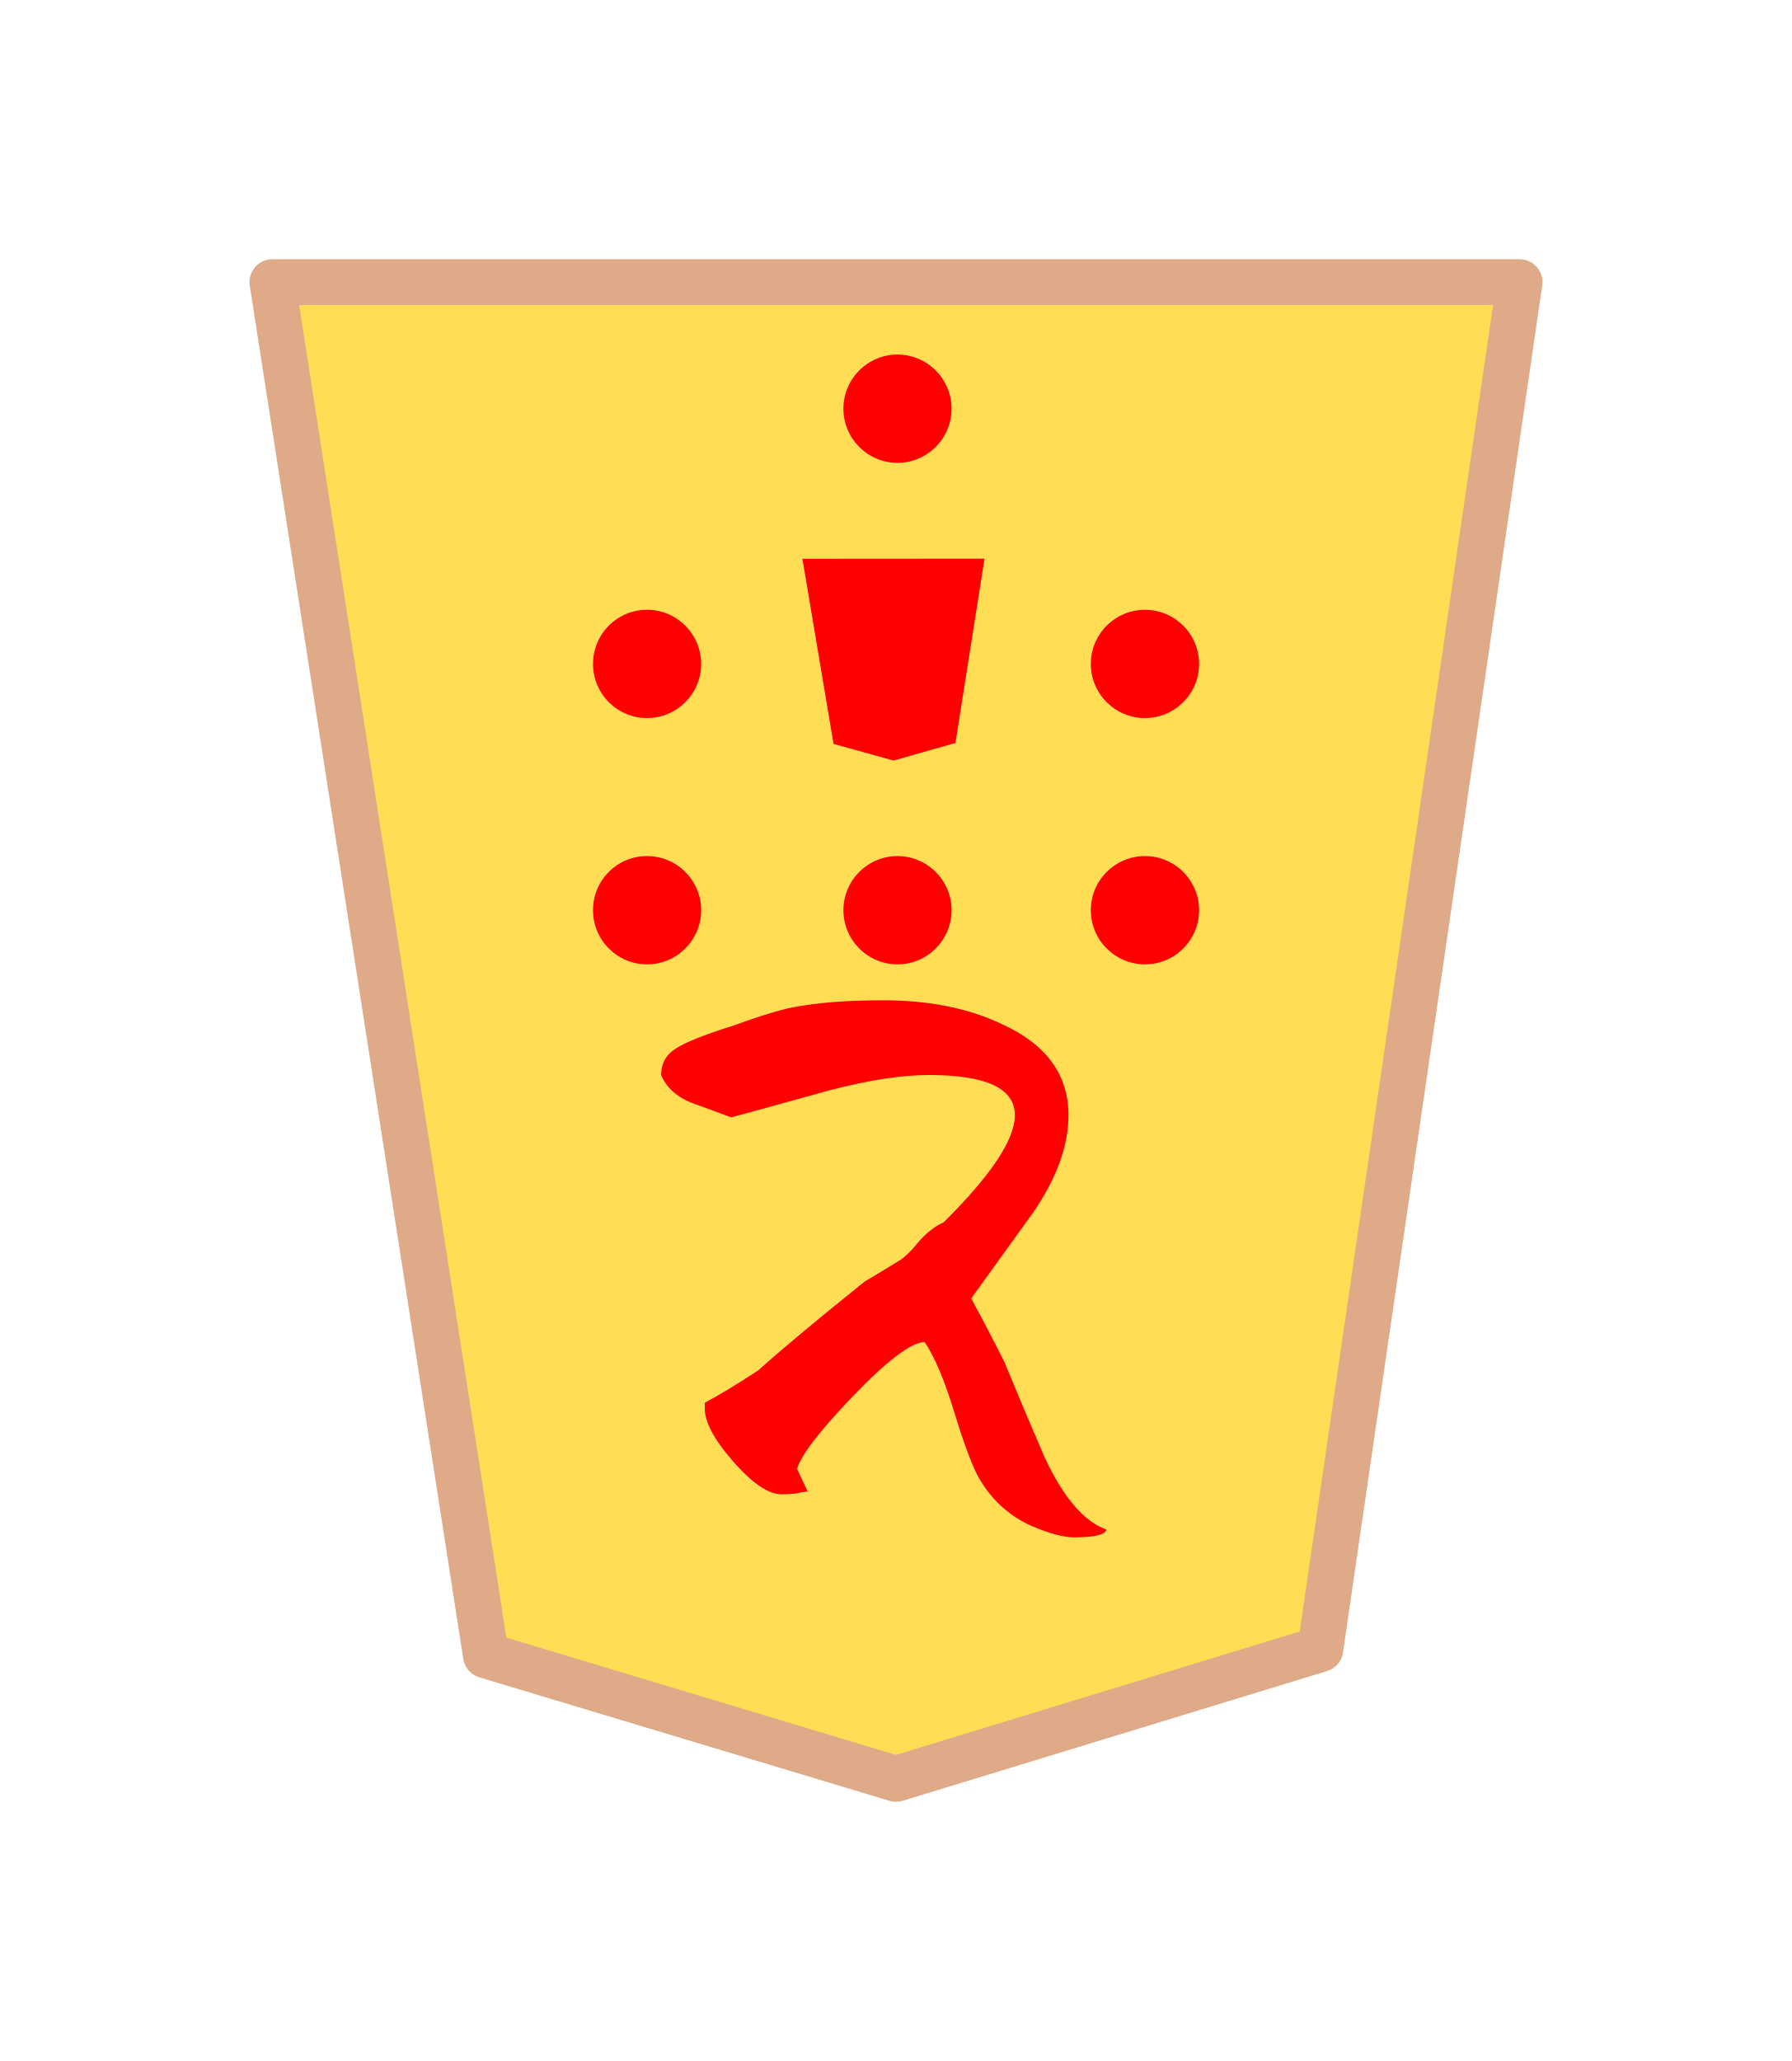
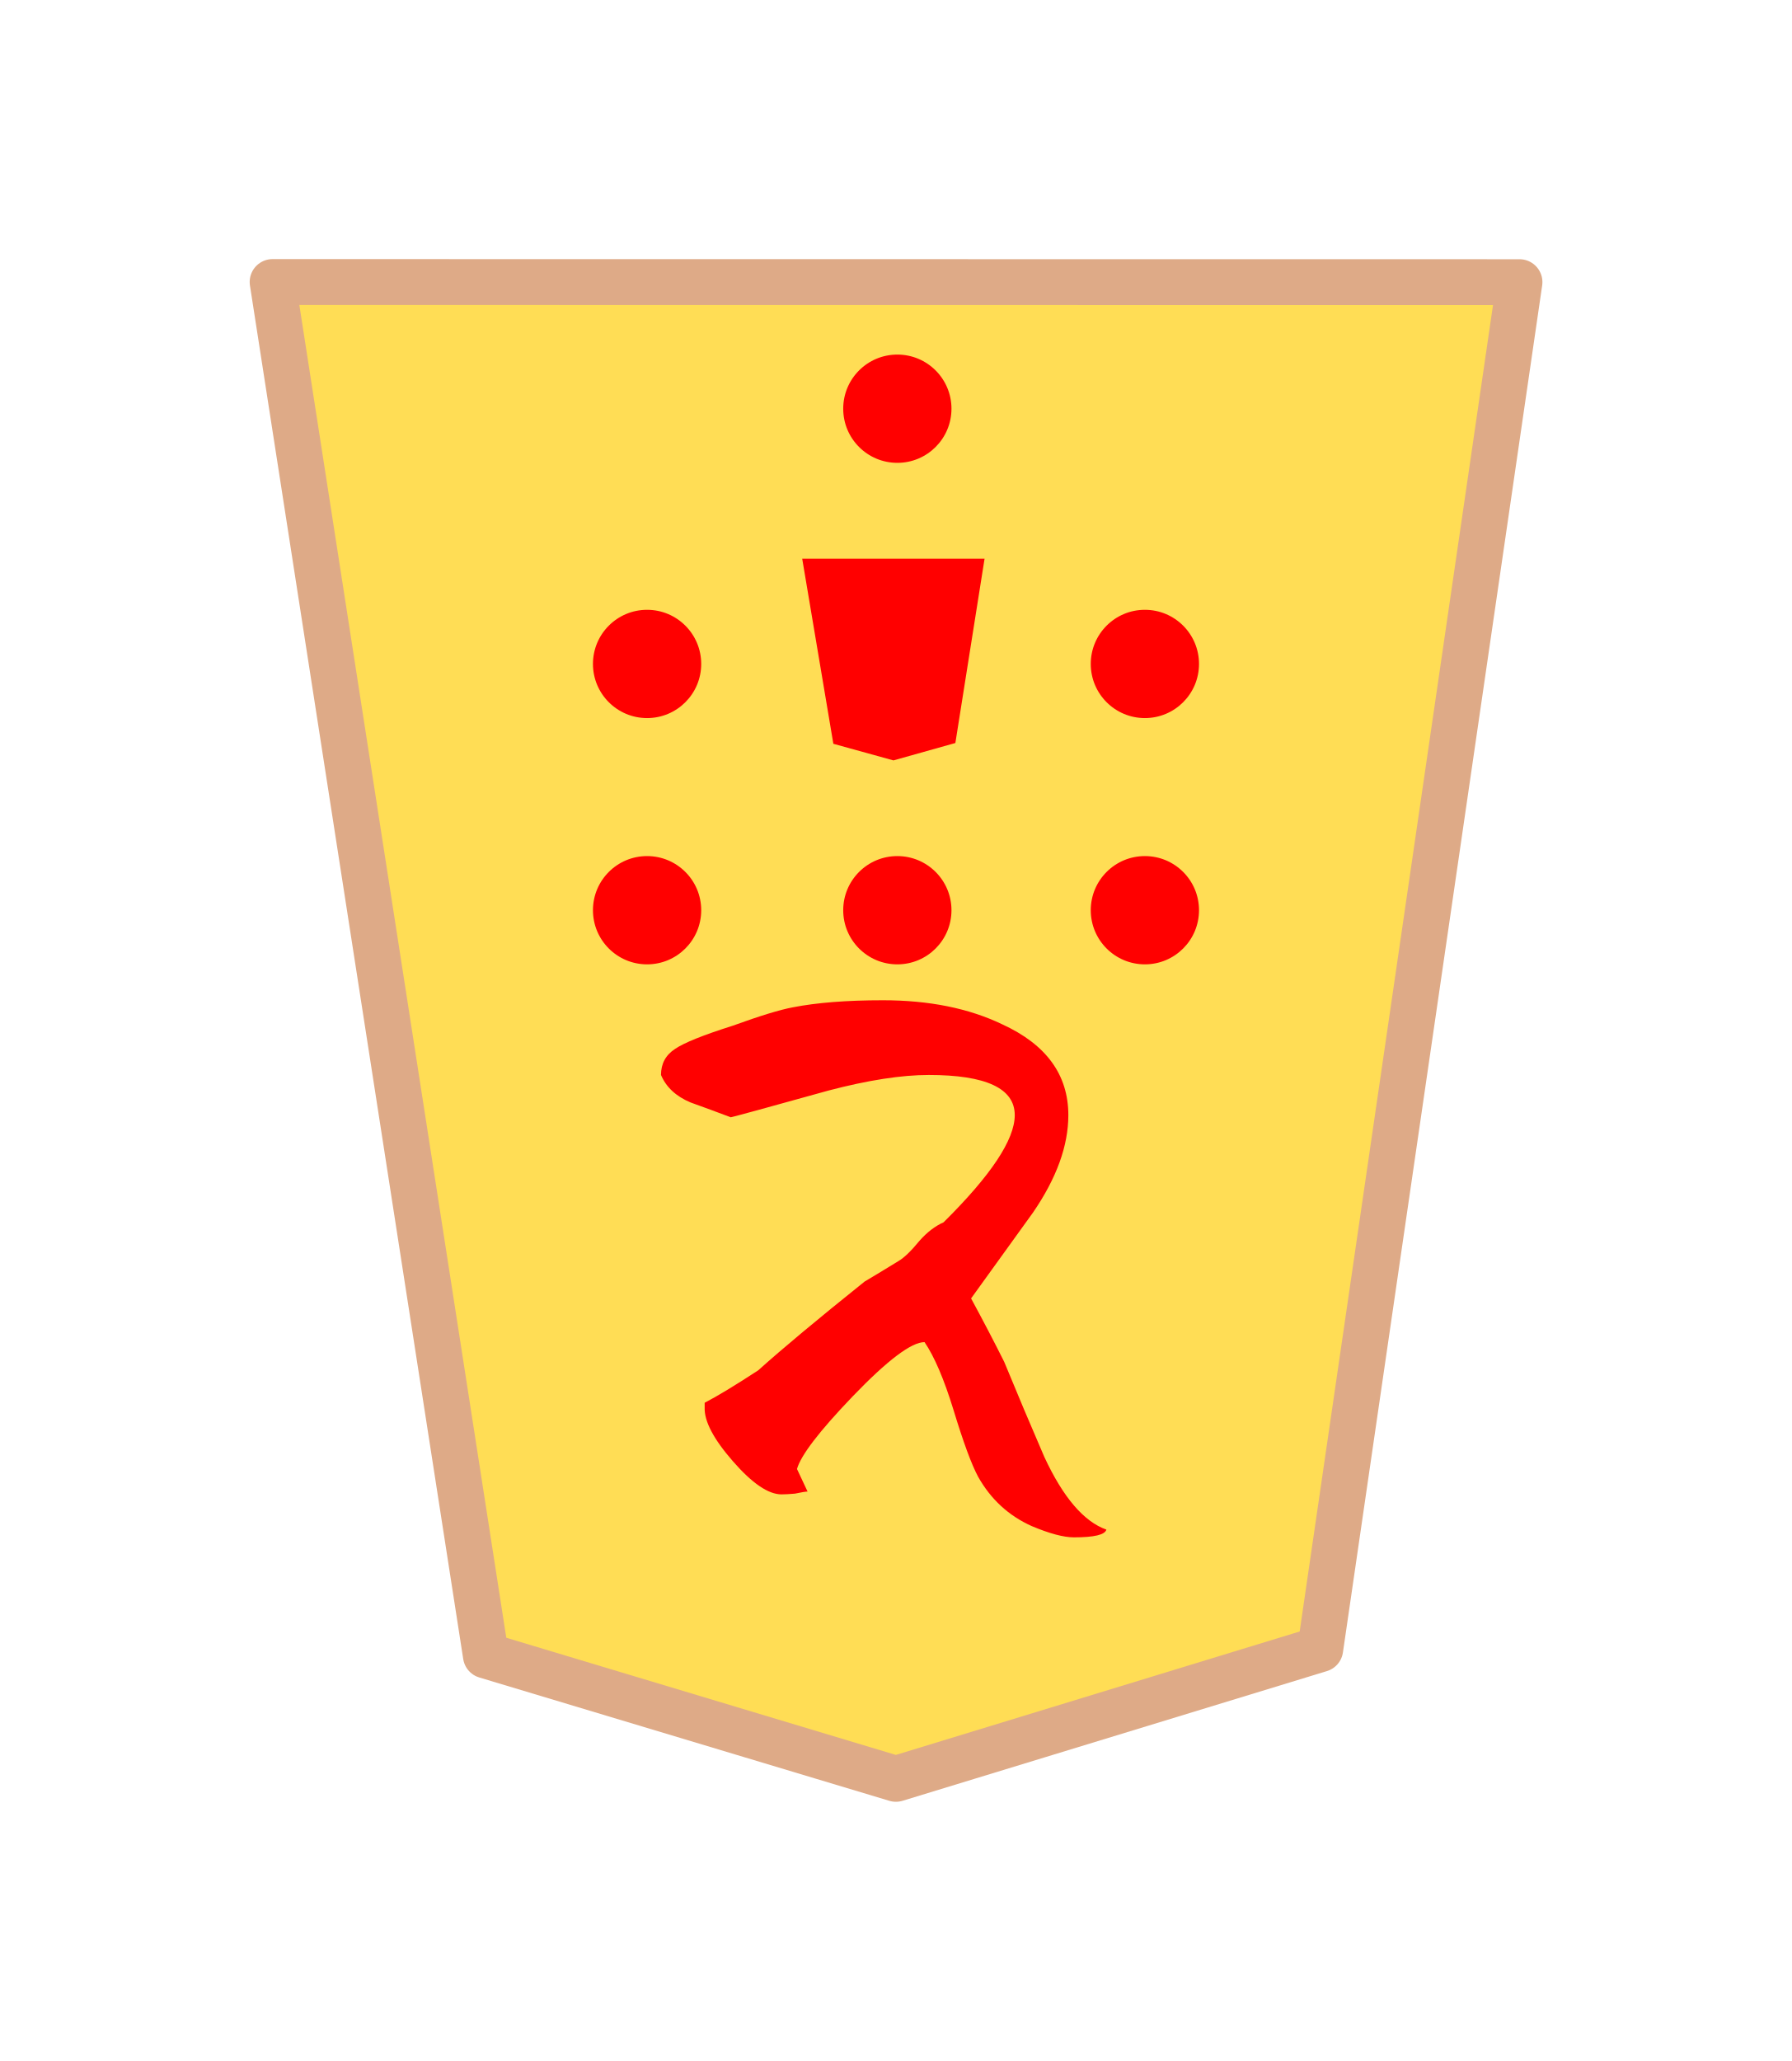
- <svg xmlns="http://www.w3.org/2000/svg" width="52.175" height="60" viewBox="0 0 13.805 15.875" version="1.1" id="svg11805">
-   <defs id="defs11799">
-     <clipPath clipPathUnits="userSpaceOnUse" id="clipPath2597">
-       <path d="M -9.79e-7,612.12 H 936.12 V 0 H -2.948e-6" clip-rule="evenodd" id="path2595" />
-     </clipPath>
-     <clipPath clipPathUnits="userSpaceOnUse" id="clipPath2597-8">
-       <path d="M -9.79e-7,612.12 H 936.12 V 0 H -2.948e-6" clip-rule="evenodd" id="path2595-4" />
-     </clipPath>
-     <clipPath clipPathUnits="userSpaceOnUse" id="clipPath2711">
-       <path d="M 0,0 H 936.12 V 612.12 H 0 Z" clip-rule="evenodd" id="path2709" />
-     </clipPath>
-     <clipPath clipPathUnits="userSpaceOnUse" id="clipPath2691">
-       <path d="M 0,0 H 936.12 V 612.12 H 0 Z" clip-rule="evenodd" id="path2689" />
-     </clipPath>
-     <clipPath clipPathUnits="userSpaceOnUse" id="clipPath2731">
-       <path d="M 0,0 H 936.12 V 612.12 H 0 Z" clip-rule="evenodd" id="path2729" />
-     </clipPath>
-     <clipPath clipPathUnits="userSpaceOnUse" id="clipPath1869">
-       <path d="M 0,0 H 936.12 V 612.12 H 0 Z" clip-rule="evenodd" id="path1867" />
-     </clipPath>
-     <clipPath clipPathUnits="userSpaceOnUse" id="clipPath1979">
-       <path d="M 0,0 H 936.12 V 612.12 H 0 Z" clip-rule="evenodd" id="path1977" />
-     </clipPath>
-     <clipPath clipPathUnits="userSpaceOnUse" id="clipPath1891">
-       <path d="M 0,0 H 936.12 V 612.12 H 0 Z" clip-rule="evenodd" id="path1889" />
-     </clipPath>
-     <clipPath clipPathUnits="userSpaceOnUse" id="clipPath1913">
-       <path d="M 0,0 H 936.12 V 612.12 H 0 Z" clip-rule="evenodd" id="path1911" />
-     </clipPath>
-     <clipPath clipPathUnits="userSpaceOnUse" id="clipPath1935">
-       <path d="M 0,0 H 936.12 V 612.12 H 0 Z" clip-rule="evenodd" id="path1933" />
-     </clipPath>
-     <clipPath clipPathUnits="userSpaceOnUse" id="clipPath2007">
-       <path d="M 0,0 H 936.12 V 612.12 H 0 Z" clip-rule="evenodd" id="path2005" />
-     </clipPath>
-     <clipPath clipPathUnits="userSpaceOnUse" id="clipPath2029">
-       <path d="M 0,0 H 936.12 V 612.12 H 0 Z" clip-rule="evenodd" id="path2027" />
-     </clipPath>
-     <clipPath clipPathUnits="userSpaceOnUse" id="clipPath1957">
-       <path d="M 0,0 H 936.12 V 612.12 H 0 Z" clip-rule="evenodd" id="path1955" />
-     </clipPath>
-     <clipPath clipPathUnits="userSpaceOnUse" id="clipPath2051">
-       <path d="M 0,0 H 936.12 V 612.12 H 0 Z" clip-rule="evenodd" id="path2049" />
-     </clipPath>
-     <clipPath clipPathUnits="userSpaceOnUse" id="clipPath2711-20">
-       <path d="M 0,0 H 936.12 V 612.12 H 0 Z" clip-rule="evenodd" id="path2709-1" />
-     </clipPath>
-     <clipPath clipPathUnits="userSpaceOnUse" id="clipPath2691-2">
-       <path d="M 0,0 H 936.12 V 612.12 H 0 Z" clip-rule="evenodd" id="path2689-4" />
-     </clipPath>
-     <clipPath clipPathUnits="userSpaceOnUse" id="clipPath2731-0">
-       <path d="M 0,0 H 936.12 V 612.12 H 0 Z" clip-rule="evenodd" id="path2729-2" />
-     </clipPath>
-     <clipPath clipPathUnits="userSpaceOnUse" id="clipPath1869-0">
-       <path d="M 0,0 H 936.12 V 612.12 H 0 Z" clip-rule="evenodd" id="path1867-1" />
-     </clipPath>
-     <clipPath clipPathUnits="userSpaceOnUse" id="clipPath1979-7">
-       <path d="M 0,0 H 936.12 V 612.12 H 0 Z" clip-rule="evenodd" id="path1977-1" />
-     </clipPath>
-     <clipPath clipPathUnits="userSpaceOnUse" id="clipPath1891-5">
-       <path d="M 0,0 H 936.12 V 612.12 H 0 Z" clip-rule="evenodd" id="path1889-9" />
-     </clipPath>
-     <clipPath clipPathUnits="userSpaceOnUse" id="clipPath1935-2">
-       <path d="M 0,0 H 936.12 V 612.12 H 0 Z" clip-rule="evenodd" id="path1933-8" />
-     </clipPath>
-     <clipPath clipPathUnits="userSpaceOnUse" id="clipPath2007-9">
-       <path d="M 0,0 H 936.12 V 612.12 H 0 Z" clip-rule="evenodd" id="path2005-5" />
-     </clipPath>
-     <clipPath clipPathUnits="userSpaceOnUse" id="clipPath2029-2">
-       <path d="M 0,0 H 936.12 V 612.12 H 0 Z" clip-rule="evenodd" id="path2027-8" />
-     </clipPath>
-     <clipPath clipPathUnits="userSpaceOnUse" id="clipPath1957-0">
-       <path d="M 0,0 H 936.12 V 612.12 H 0 Z" clip-rule="evenodd" id="path1955-0" />
-     </clipPath>
-     <clipPath clipPathUnits="userSpaceOnUse" id="clipPath2051-6">
-       <path d="M 0,0 H 936.12 V 612.12 H 0 Z" clip-rule="evenodd" id="path2049-3" />
-     </clipPath>
-     <clipPath clipPathUnits="userSpaceOnUse" id="clipPath1913-7">
-       <path d="M 0,0 H 936.12 V 612.12 H 0 Z" clip-rule="evenodd" id="path1911-7" />
+ <svg xmlns="http://www.w3.org/2000/svg" width="52.175" height="60" viewBox="0 0 13.805 15.875">
+   <defs>
+     <clipPath clipPathUnits="userSpaceOnUse" id="a">
+       <path d="M0 0h936.12v612.12H0z" clip-rule="evenodd" />
    </clipPath>
  </defs>
-   <g id="layer1">
-     <g id="g14191" transform="rotate(180,29.36577,25.96047)">
-       <path d="m 47.025,49.748 1.535,-10.53 3.269,-0.999 3.159,0.951 1.645,10.578 z" style="display:inline;fill:#ffdd55;stroke:#deaa87;stroke-width:0.353;stroke-linecap:butt;stroke-linejoin:round;stroke-miterlimit:10;stroke-dasharray:none;stroke-opacity:1" id="path2043" />
-       <path d="m 51.341,47.328 0.151,-0.952 0.321,-0.09 0.309,0.086 0.161,0.956 z" style="display:inline;fill:#ff0000;fill-opacity:1;fill-rule:evenodd;stroke:none;stroke-width:0.353" id="path2467" />
-       <path d="m 51.341,47.328 0.151,-0.952 0.321,-0.09 0.309,0.086 0.161,0.956 z" style="display:inline;fill:none;stroke:none;stroke-width:0.176;stroke-linecap:butt;stroke-linejoin:round;stroke-miterlimit:10;stroke-dasharray:none;stroke-opacity:1" id="path2469" />
-       <path d="m 53.33,46.807 c 0,-0.23 0.187,-0.417 0.417,-0.417 0.23,0 0.416,0.187 0.416,0.417 0,0.23 -0.185,0.417 -0.416,0.417 -0.23,0 -0.417,-0.187 -0.417,-0.417 z" style="display:inline;fill:#ff0000;fill-opacity:1;fill-rule:evenodd;stroke:none;stroke-width:0.353" id="path2487" />
-       <path d="m 53.33,46.807 c 0,-0.23 0.187,-0.417 0.417,-0.417 0.23,0 0.416,0.187 0.416,0.417 0,0.23 -0.185,0.417 -0.416,0.417 -0.23,0 -0.417,-0.187 -0.417,-0.417 z" style="display:inline;fill:none;stroke:none;stroke-width:0.176;stroke-linecap:butt;stroke-linejoin:round;stroke-miterlimit:10;stroke-dasharray:none;stroke-opacity:1" id="path2489" />
-       <path d="m 49.494,46.807 c 0,-0.23 0.187,-0.417 0.417,-0.417 0.23,0 0.417,0.187 0.417,0.417 0,0.23 -0.187,0.417 -0.417,0.417 -0.23,0 -0.417,-0.187 -0.417,-0.417 z" style="display:inline;fill:#ff0000;fill-opacity:1;fill-rule:evenodd;stroke:none;stroke-width:0.353" id="path2491" />
-       <path d="m 49.494,46.807 c 0,-0.23 0.187,-0.417 0.417,-0.417 0.23,0 0.417,0.187 0.417,0.417 0,0.23 -0.187,0.417 -0.417,0.417 -0.23,0 -0.417,-0.187 -0.417,-0.417 z" style="display:inline;fill:none;stroke:none;stroke-width:0.176;stroke-linecap:butt;stroke-linejoin:round;stroke-miterlimit:10;stroke-dasharray:none;stroke-opacity:1" id="path2493" />
-       <path d="m 53.33,44.91 c 0,-0.23 0.187,-0.417 0.417,-0.417 0.23,0 0.416,0.187 0.416,0.417 0,0.23 -0.185,0.417 -0.416,0.417 -0.23,0 -0.417,-0.187 -0.417,-0.417 z" style="display:inline;fill:#ff0000;fill-opacity:1;fill-rule:evenodd;stroke:none;stroke-width:0.353" id="path2495" />
-       <path d="m 53.33,44.91 c 0,-0.23 0.187,-0.417 0.417,-0.417 0.23,0 0.416,0.187 0.416,0.417 0,0.23 -0.185,0.417 -0.416,0.417 -0.23,0 -0.417,-0.187 -0.417,-0.417 z" style="display:inline;fill:none;stroke:none;stroke-width:0.176;stroke-linecap:butt;stroke-linejoin:round;stroke-miterlimit:10;stroke-dasharray:none;stroke-opacity:1" id="path2497" />
-       <path d="m 49.494,44.91 c 0,-0.23 0.187,-0.417 0.417,-0.417 0.23,0 0.417,0.187 0.417,0.417 0,0.23 -0.187,0.417 -0.417,0.417 -0.23,0 -0.417,-0.187 -0.417,-0.417 z" style="display:inline;fill:#ff0000;fill-opacity:1;fill-rule:evenodd;stroke:none;stroke-width:0.353" id="path2499" />
-       <path d="m 49.494,44.91 c 0,-0.23 0.187,-0.417 0.417,-0.417 0.23,0 0.417,0.187 0.417,0.417 0,0.23 -0.187,0.417 -0.417,0.417 -0.23,0 -0.417,-0.187 -0.417,-0.417 z" style="display:inline;fill:none;stroke:none;stroke-width:0.176;stroke-linecap:butt;stroke-linejoin:round;stroke-miterlimit:10;stroke-dasharray:none;stroke-opacity:1" id="path2501" />
-       <path d="m 51.401,44.91 c 0,-0.23 0.187,-0.417 0.417,-0.417 0.229,0 0.416,0.187 0.416,0.417 0,0.23 -0.187,0.417 -0.416,0.417 -0.23,0 -0.417,-0.187 -0.417,-0.417 z" style="display:inline;fill:#ff0000;fill-opacity:1;fill-rule:evenodd;stroke:none;stroke-width:0.353" id="path2503" />
-       <path d="m 51.401,44.91 c 0,-0.23 0.187,-0.417 0.417,-0.417 0.229,0 0.416,0.187 0.416,0.417 0,0.23 -0.187,0.417 -0.416,0.417 -0.23,0 -0.417,-0.187 -0.417,-0.417 z" style="display:inline;fill:none;stroke:none;stroke-width:0.176;stroke-linecap:butt;stroke-linejoin:round;stroke-miterlimit:10;stroke-dasharray:none;stroke-opacity:1" id="path2505" />
-       <path d="m 51.401,48.773 c 0,-0.23 0.187,-0.417 0.417,-0.417 0.229,0 0.416,0.187 0.416,0.417 0,0.23 -0.187,0.417 -0.416,0.417 -0.23,0 -0.417,-0.187 -0.417,-0.417 z" style="display:inline;fill:#ff0000;fill-opacity:1;fill-rule:evenodd;stroke:none;stroke-width:0.353" id="path2507" />
-       <path d="m 51.401,48.773 c 0,-0.23 0.187,-0.417 0.417,-0.417 0.229,0 0.416,0.187 0.416,0.417 0,0.23 -0.187,0.417 -0.416,0.417 -0.23,0 -0.417,-0.187 -0.417,-0.417 z" style="display:inline;fill:none;stroke:none;stroke-width:0.176;stroke-linecap:butt;stroke-linejoin:round;stroke-miterlimit:10;stroke-dasharray:none;stroke-opacity:1" id="path2509" />
-       <path d="m 51.147,47.618 0.224,-1.42 0.477,-0.135 0.462,0.128 0.24,1.426 z" style="display:inline;fill:#ff0000;fill-opacity:1;fill-rule:evenodd;stroke:none;stroke-width:0.353" id="path3081" />
-       <path d="m 51.147,47.618 0.224,-1.42 0.477,-0.135 0.462,0.128 0.24,1.426 z" style="display:inline;fill:none;stroke:none;stroke-width:0.176;stroke-linecap:butt;stroke-linejoin:round;stroke-miterlimit:10;stroke-dasharray:none;stroke-opacity:1" id="path3083" />
-       <g id="g2045" transform="matrix(0.1988397,0,0,-0.1988397,-112.0527,65.02399)" style="display:inline;stroke:none;stroke-width:1.774">
-         <g id="g2047" clip-path="url(#clipPath2051)" style="stroke:none;stroke-width:1.774">
-           <g aria-label="と" transform="matrix(1,0,0,-1,810.22,106.42)" id="text2055" style="font-variant:normal;font-weight:normal;font-size:27.96px;font-family:HakusyuKaisyo;-inkscape-font-specification:HakusyuKaisyo;writing-mode:lr-tb;fill:#ff0000;fill-opacity:1;fill-rule:nonzero;stroke:none;stroke-width:1.774">
-             <path d="m 7.072,-19.031 q 0.601,0 1.638,0.437 1.338,0.601 2.075,1.911 0.382,0.71 0.956,2.594 0.546,1.775 1.119,2.621 0.765,0 2.785,-2.102 1.939,-2.021 2.157,-2.812 l -0.41,-0.874 q 0.109,0 0.491,-0.082 0.328,-0.027 0.519,-0.027 0.765,0 1.884,1.283 1.119,1.283 1.092,2.075 v 0.191 q -0.737,0.382 -2.075,1.256 -1.365,1.229 -4.123,3.44 -0.464,0.273 -1.311,0.792 -0.328,0.191 -0.819,0.792 -0.437,0.491 -0.928,0.71 -2.758,2.73 -2.758,4.15 0,1.556 3.331,1.556 1.584,0 3.877,-0.601 3.632,-1.01 3.795,-1.038 0.792,0.3 1.556,0.573 0.846,0.355 1.147,1.065 0,0.655 -0.546,1.01 -0.519,0.355 -2.239,0.901 -1.584,0.573 -2.321,0.71 -1.393,0.273 -3.495,0.273 -2.676,0 -4.614,-0.928 -2.567,-1.174 -2.567,-3.522 0,-1.775 1.365,-3.768 1.201,-1.666 2.403,-3.331 -0.71,-1.311 -1.283,-2.457 -0.765,-1.857 -1.556,-3.686 -1.092,-2.348 -2.403,-2.812 0.082,-0.3 1.256,-0.3 z" style="stroke:none;stroke-width:1.774" id="path5642" />
-           </g>
-         </g>
-       </g>
-     </g>
+   <path d="M11.706 2.173l-1.535 10.53-3.269.999-3.159-.95L2.1 2.172z" fill="#fd5" stroke="#deaa87" stroke-width=".353" stroke-linejoin="round" stroke-miterlimit="10" />
+   <path d="M7.39 4.593l-.15.952-.321.09-.309-.085-.161-.957z" fill="red" fill-rule="evenodd" />
+   <path d="M7.39 4.593l-.15.952-.321.09-.309-.085-.161-.957z" fill="none" />
+   <path d="M5.402 5.114a.417.417 0 1 1-.834 0 .417.417 0 0 1 .834 0z" fill="red" fill-rule="evenodd" />
+   <path d="M5.402 5.114a.417.417 0 1 1-.834 0 .417.417 0 0 1 .834 0z" fill="none" />
+   <path d="M9.237 5.114a.417.417 0 1 1-.834 0 .417.417 0 0 1 .834 0z" fill="red" fill-rule="evenodd" />
+   <path d="M9.237 5.114a.417.417 0 1 1-.834 0 .417.417 0 0 1 .834 0z" fill="none" />
+   <path d="M5.402 7.011a.417.417 0 1 1-.834 0 .417.417 0 0 1 .834 0z" fill="red" fill-rule="evenodd" />
+   <path d="M5.402 7.011a.417.417 0 1 1-.834 0 .417.417 0 0 1 .834 0z" fill="none" />
+   <path d="M9.237 7.011a.417.417 0 1 1-.834 0 .417.417 0 0 1 .834 0z" fill="red" fill-rule="evenodd" />
+   <path d="M9.237 7.011a.417.417 0 1 1-.834 0 .417.417 0 0 1 .834 0z" fill="none" />
+   <path d="M7.33 7.011a.417.417 0 1 1-.834 0 .417.417 0 0 1 .834 0z" fill="red" fill-rule="evenodd" />
+   <path d="M7.33 7.011a.417.417 0 1 1-.834 0 .417.417 0 0 1 .834 0z" fill="none" />
+   <path d="M7.33 3.148a.417.417 0 1 1-.834 0 .417.417 0 0 1 .834 0z" fill="red" fill-rule="evenodd" />
+   <path d="M7.33 3.148a.417.417 0 1 1-.834 0 .417.417 0 0 1 .834 0z" fill="none" />
+   <path d="M7.585 4.303l-.225 1.42-.477.134-.463-.128-.24-1.426z" fill="red" fill-rule="evenodd" />
+   <path d="M7.585 4.303l-.225 1.42-.477.134-.463-.128-.24-1.426z" fill="none" />
+   <g clip-path="url(#a)" transform="matrix(-.19884 0 0 .19884 170.784 -13.103)" stroke-width="1.774">
+     <path d="M817.292 125.451q.6 0 1.638-.437 1.338-.6 2.075-1.91.383-.71.956-2.595.546-1.775 1.12-2.621.764 0 2.785 2.102 1.938 2.021 2.157 2.813l-.41.874q.11 0 .492.081.327.028.518.028.765 0 1.884-1.284 1.12-1.283 1.093-2.075v-.19q-.738-.383-2.076-1.257-1.365-1.229-4.123-3.44-.464-.273-1.31-.792-.328-.191-.82-.792-.436-.491-.928-.71-2.757-2.73-2.757-4.15 0-1.557 3.33-1.557 1.584 0 3.878.601 3.631 1.01 3.795 1.038.792-.3 1.557-.574.846-.355 1.146-1.065 0-.655-.546-1.01-.518-.355-2.239-.9-1.583-.574-2.32-.71-1.393-.274-3.496-.274-2.675 0-4.614.929-2.567 1.174-2.567 3.522 0 1.775 1.366 3.768l2.402 3.331q-.71 1.31-1.283 2.457-.764 1.857-1.556 3.687-1.092 2.348-2.403 2.812.082.3 1.256.3z" aria-label="と" font-weight="400" font-size="27.96" font-family="HakusyuKaisyo" fill="red" />
  </g>
</svg>
